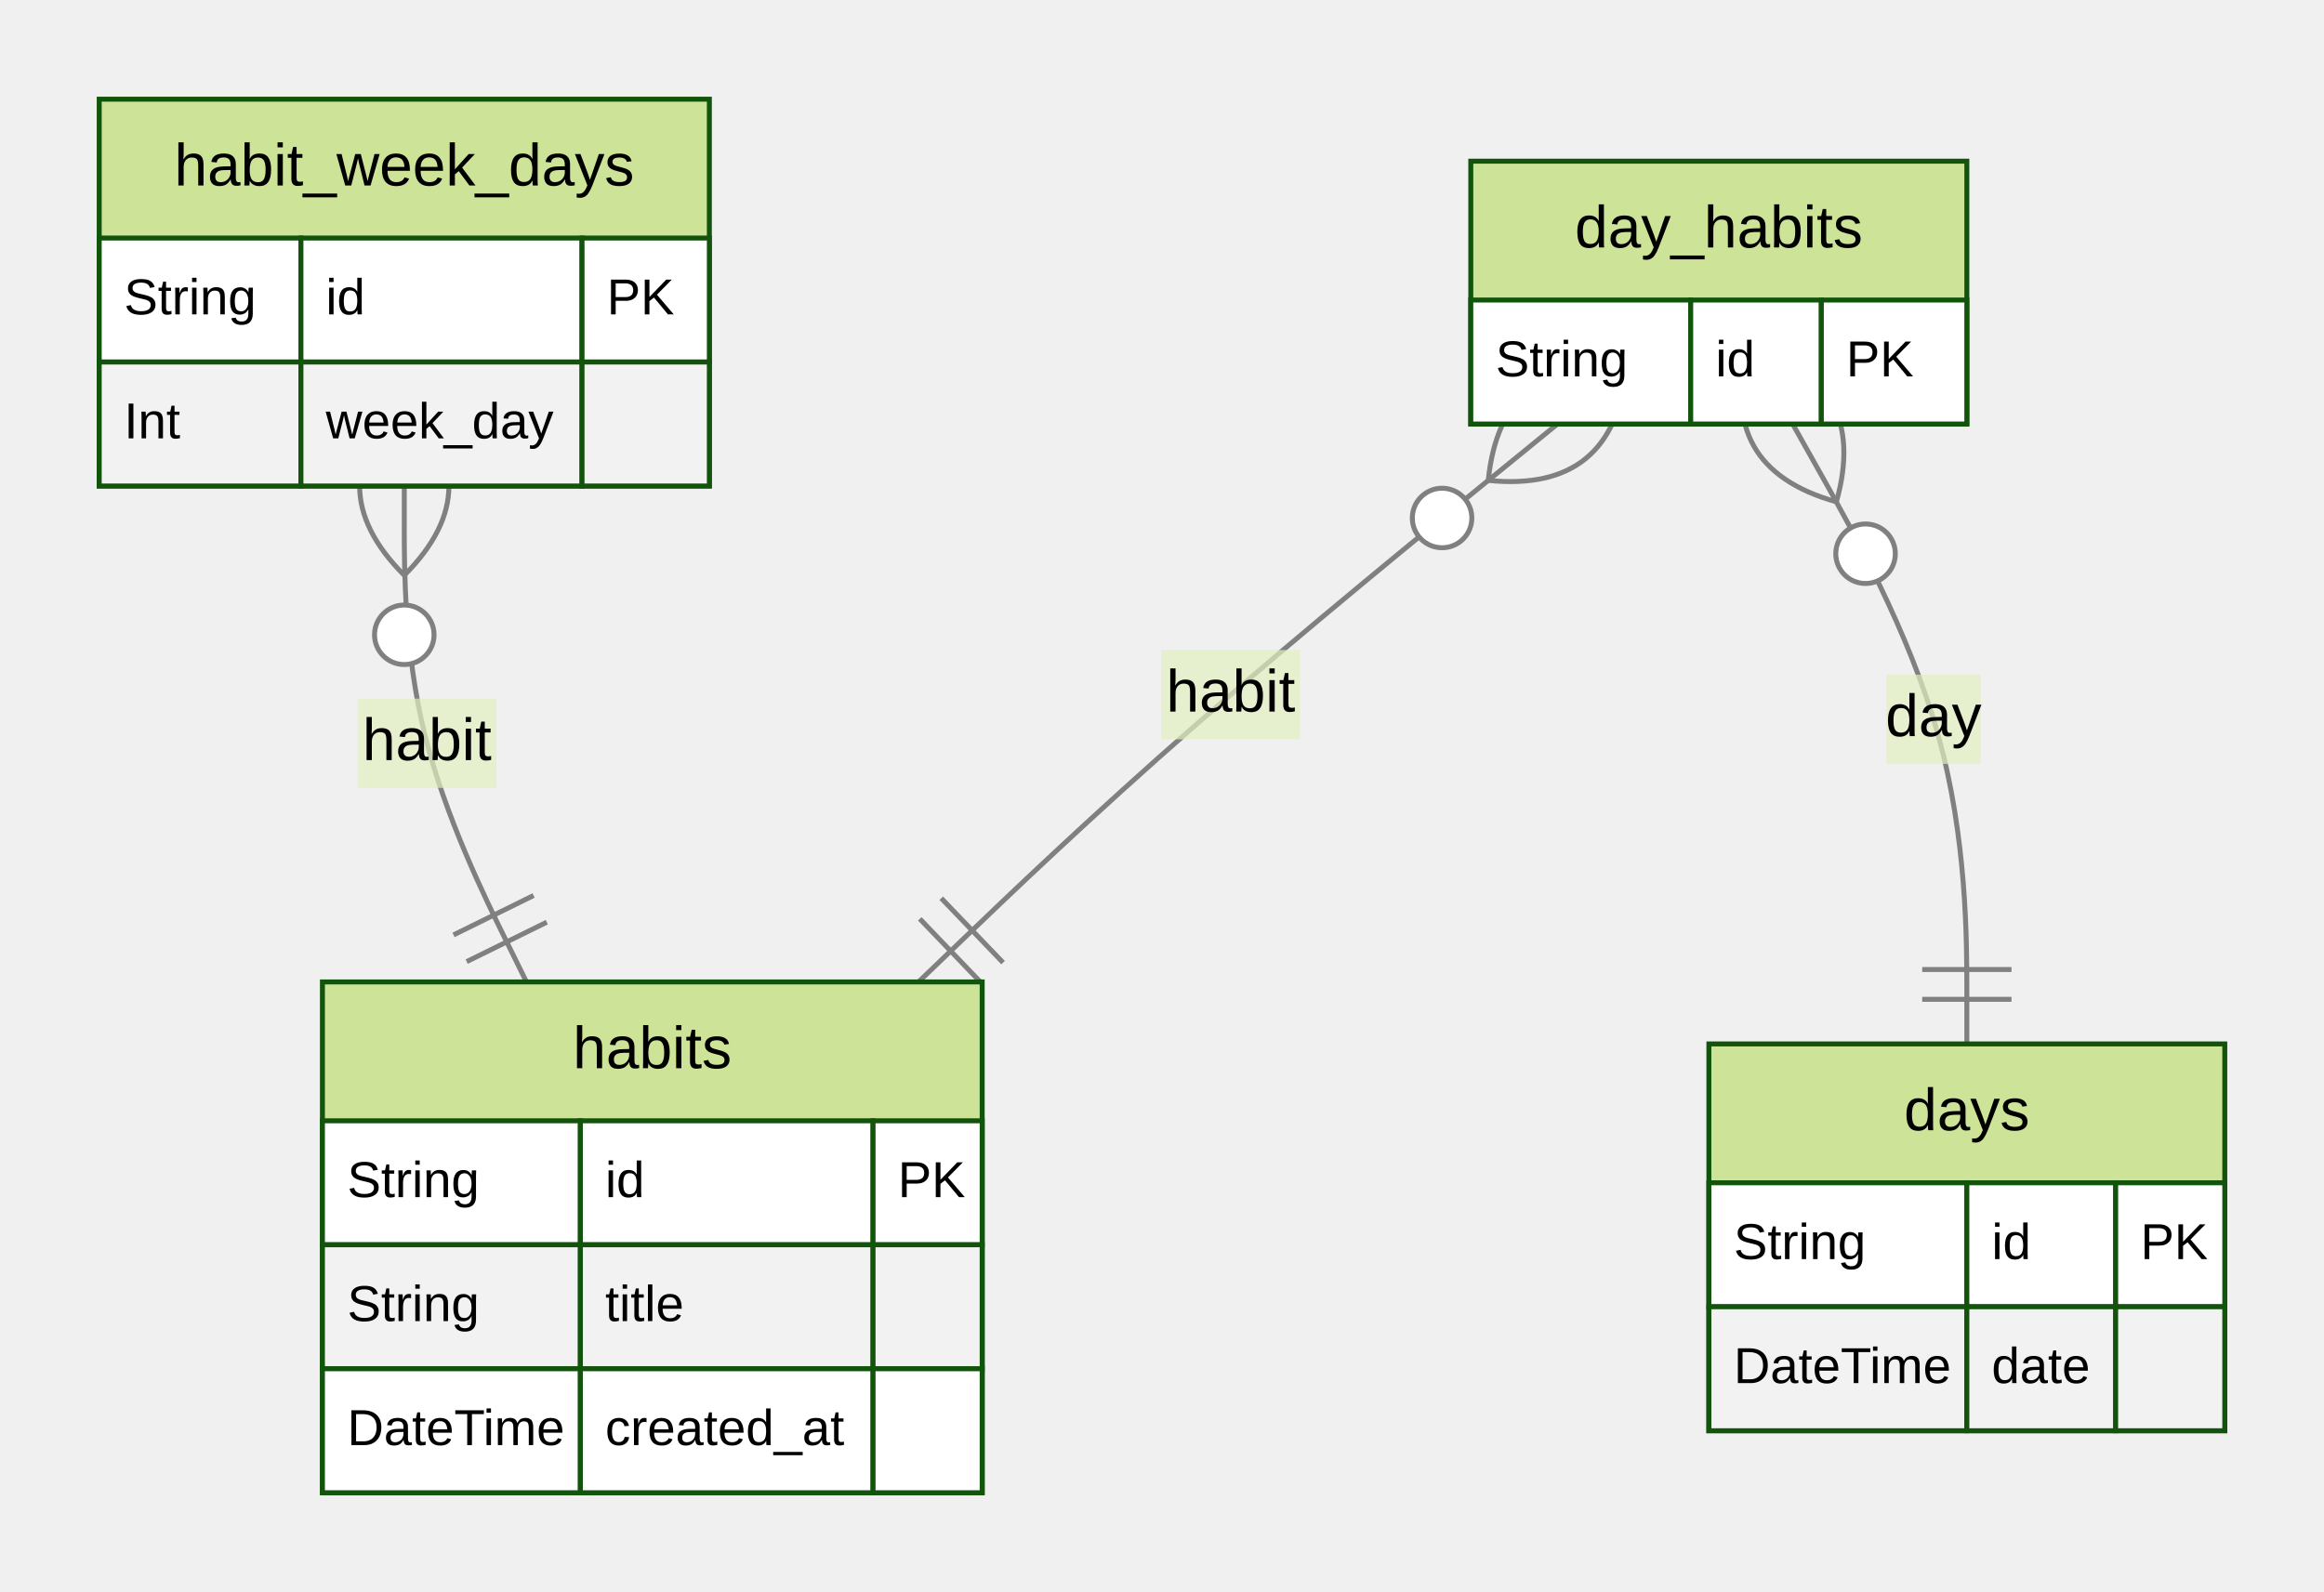
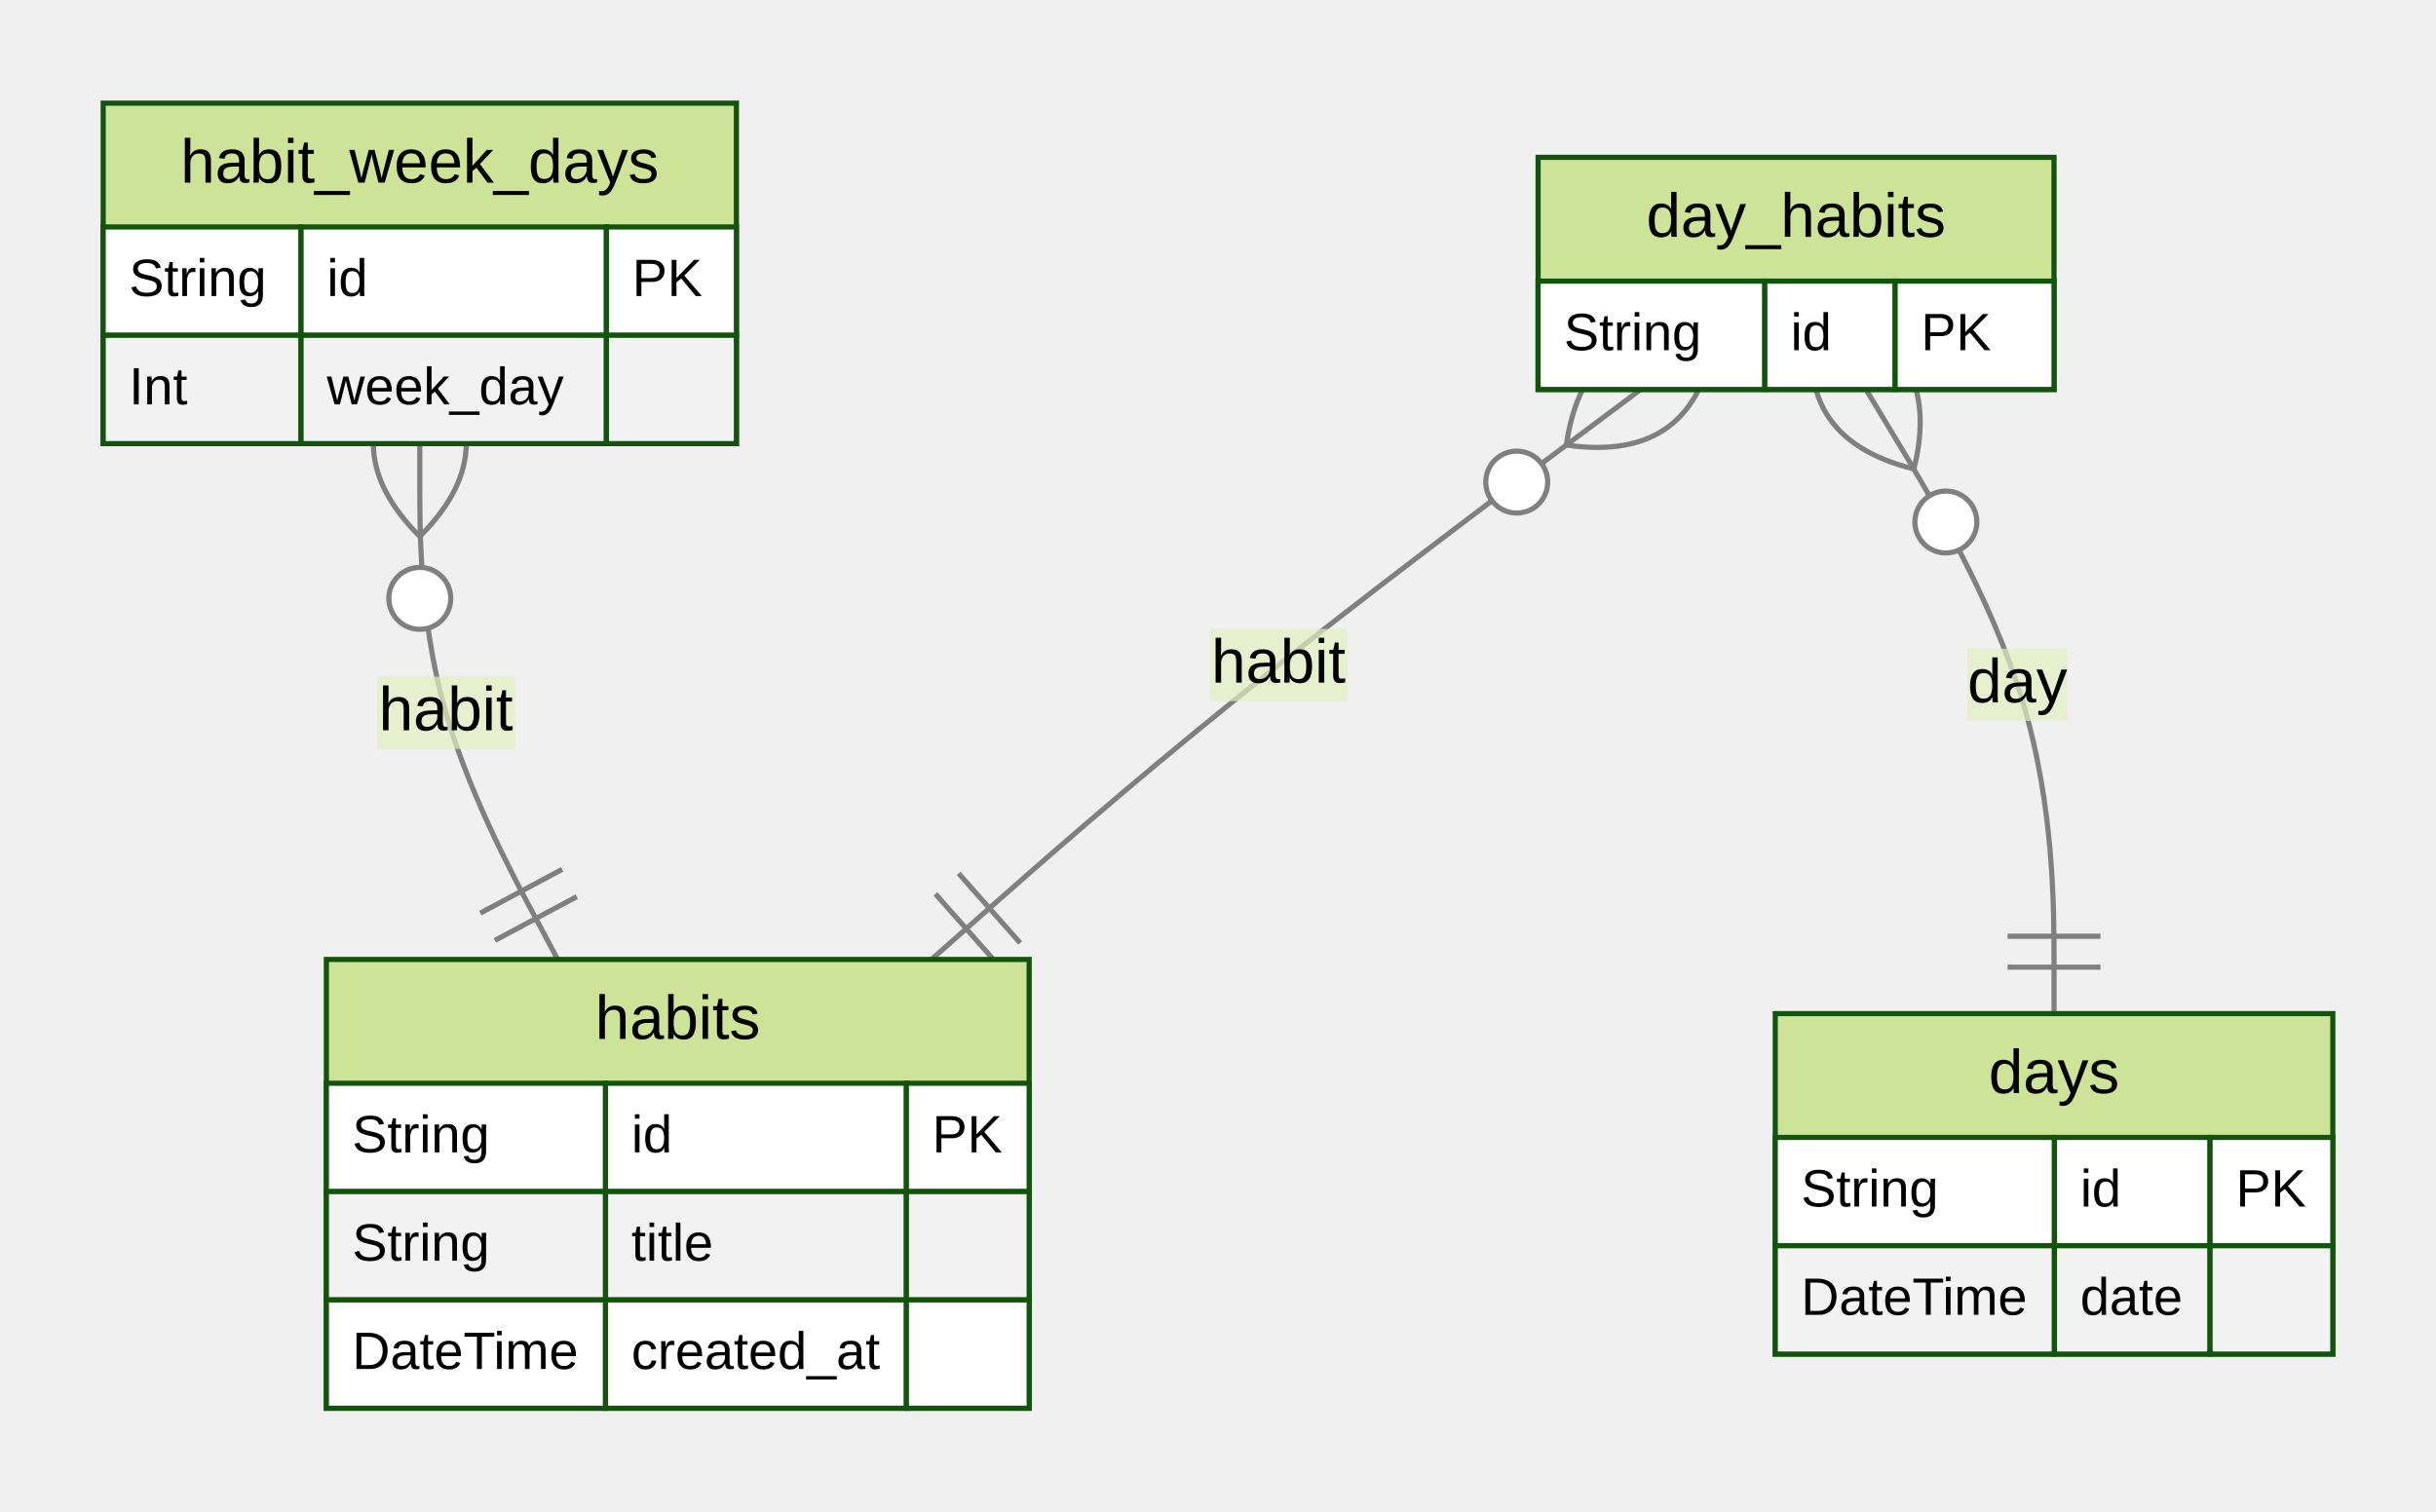
- <svg xmlns="http://www.w3.org/2000/svg" aria-roledescription="er" viewBox="0 0 468.5 321" style="max-width: 468.5px; background-color: white;" width="100%" id="mermaid-0">
+ <svg xmlns="http://www.w3.org/2000/svg" aria-roledescription="er" viewBox="0 0 472.158 293" style="max-width: 472.158px; background-color: white;" width="100%" id="mermaid-0">
  <style>#mermaid-0{font-family:"trebuchet ms",verdana,arial,sans-serif;font-size:16px;fill:#000000;}#mermaid-0 .error-icon{fill:#552222;}#mermaid-0 .error-text{fill:#552222;stroke:#552222;}#mermaid-0 .edge-thickness-normal{stroke-width:2px;}#mermaid-0 .edge-thickness-thick{stroke-width:3.5px;}#mermaid-0 .edge-pattern-solid{stroke-dasharray:0;}#mermaid-0 .edge-pattern-dashed{stroke-dasharray:3;}#mermaid-0 .edge-pattern-dotted{stroke-dasharray:2;}#mermaid-0 .marker{fill:#000000;stroke:#000000;}#mermaid-0 .marker.cross{stroke:#000000;}#mermaid-0 svg{font-family:"trebuchet ms",verdana,arial,sans-serif;font-size:16px;}#mermaid-0 .entityBox{fill:#cde498;stroke:#13540c;}#mermaid-0 .attributeBoxOdd{fill:#ffffff;stroke:#13540c;}#mermaid-0 .attributeBoxEven{fill:#f2f2f2;stroke:#13540c;}#mermaid-0 .relationshipLabelBox{fill:hsl(78.158, 58.462%, 84.51%);opacity:0.7;background-color:hsl(78.158, 58.462%, 84.51%);}#mermaid-0 .relationshipLabelBox rect{opacity:0.5;}#mermaid-0 .relationshipLine{stroke:#000000;}#mermaid-0 .entityTitleText{text-anchor:middle;font-size:18px;fill:#000000;}#mermaid-0 :root{--mermaid-font-family:"trebuchet ms",verdana,arial,sans-serif;}</style>
  <g />
  <defs>
    <marker orient="auto" markerHeight="18" markerWidth="18" refY="9" refX="0" id="ONLY_ONE_START">
      <path d="M9,0 L9,18 M15,0 L15,18" fill="none" stroke="gray" />
    </marker>
  </defs>
  <defs>
    <marker orient="auto" markerHeight="18" markerWidth="18" refY="9" refX="18" id="ONLY_ONE_END">
      <path d="M3,0 L3,18 M9,0 L9,18" fill="none" stroke="gray" />
    </marker>
  </defs>
  <defs>
    <marker orient="auto" markerHeight="18" markerWidth="30" refY="9" refX="0" id="ZERO_OR_ONE_START">
      <circle r="6" cy="9" cx="21" fill="white" stroke="gray" />
      <path d="M9,0 L9,18" fill="none" stroke="gray" />
    </marker>
  </defs>
  <defs>
    <marker orient="auto" markerHeight="18" markerWidth="30" refY="9" refX="30" id="ZERO_OR_ONE_END">
      <circle r="6" cy="9" cx="9" fill="white" stroke="gray" />
      <path d="M21,0 L21,18" fill="none" stroke="gray" />
    </marker>
  </defs>
  <defs>
    <marker orient="auto" markerHeight="36" markerWidth="45" refY="18" refX="18" id="ONE_OR_MORE_START">
      <path d="M0,18 Q 18,0 36,18 Q 18,36 0,18 M42,9 L42,27" fill="none" stroke="gray" />
    </marker>
  </defs>
  <defs>
    <marker orient="auto" markerHeight="36" markerWidth="45" refY="18" refX="27" id="ONE_OR_MORE_END">
      <path d="M3,9 L3,27 M9,18 Q27,0 45,18 Q27,36 9,18" fill="none" stroke="gray" />
    </marker>
  </defs>
  <defs>
    <marker orient="auto" markerHeight="36" markerWidth="57" refY="18" refX="18" id="ZERO_OR_MORE_START">
      <circle r="6" cy="18" cx="48" fill="white" stroke="gray" />
      <path d="M0,18 Q18,0 36,18 Q18,36 0,18" fill="none" stroke="gray" />
    </marker>
  </defs>
  <defs>
    <marker orient="auto" markerHeight="36" markerWidth="57" refY="18" refX="39" id="ZERO_OR_MORE_END">
      <circle r="6" cy="18" cx="9" fill="white" stroke="gray" />
      <path d="M21,18 Q39,0 57,18 Q39,36 21,18" fill="none" stroke="gray" />
    </marker>
  </defs>
-   <path style="stroke: gray; fill: none;" marker-start="url(#ZERO_OR_MORE_START)" marker-end="url(#ONLY_ONE_END)" d="M81.5,98L81.5,106.333C81.5,114.667,81.5,131.333,85.605,148C89.71,164.667,97.92,181.333,102.025,189.667L106.131,198" class="er relationshipLine" />
-   <path style="stroke: gray; fill: none;" marker-start="url(#ZERO_OR_MORE_START)" marker-end="url(#ONLY_ONE_END)" d="M361.388,85.5L367.24,95.917C373.092,106.333,384.796,127.167,390.648,148C396.5,168.833,396.5,189.667,396.5,200.083L396.5,210.5" class="er relationshipLine" />
-   <path style="stroke: gray; fill: none;" marker-start="url(#ZERO_OR_MORE_START)" marker-end="url(#ONLY_ONE_END)" d="M313.971,85.5L301.184,95.917C288.397,106.333,262.824,127.167,241.354,145.917C219.885,164.667,202.521,181.333,193.839,189.667L185.156,198" class="er relationshipLine" />
-   <g transform="translate(65,198 )" id="entity-habits-cee338df-eedc-43ef-81e6-523b92b65eed">
-     <rect height="103" width="133" y="0" x="0" class="er entityBox" />
-     <text style="dominant-baseline: middle; text-anchor: middle; font-size: 12px;" transform="translate(66.5,14)" y="0" x="0" id="text-entity-habits-cee338df-eedc-43ef-81e6-523b92b65eed" class="er entityLabel">habits</text>
-     <rect height="25" width="52" y="28" x="0" class="er attributeBoxOdd" />
-     <text style="dominant-baseline: middle; font-size: 10.2px;" transform="translate(5,40.5)" y="0" x="0" id="text-entity-habits-cee338df-eedc-43ef-81e6-523b92b65eed-attr-1-type" class="er entityLabel">String</text>
-     <rect height="25" width="59" y="28" x="52" class="er attributeBoxOdd" />
-     <text style="dominant-baseline: middle; font-size: 10.2px;" transform="translate(57,40.5)" y="0" x="0" id="text-entity-habits-cee338df-eedc-43ef-81e6-523b92b65eed-attr-1-name" class="er entityLabel">id</text>
-     <rect height="25" width="22" y="28" x="111" class="er attributeBoxOdd" />
-     <text style="dominant-baseline: middle; font-size: 10.2px;" transform="translate(116,40.5)" y="0" x="0" id="text-entity-habits-cee338df-eedc-43ef-81e6-523b92b65eed-attr-1-key" class="er entityLabel">PK</text>
-     <rect height="25" width="52" y="53" x="0" class="er attributeBoxEven" />
-     <text style="dominant-baseline: middle; font-size: 10.2px;" transform="translate(5,65.5)" y="0" x="0" id="text-entity-habits-cee338df-eedc-43ef-81e6-523b92b65eed-attr-2-type" class="er entityLabel">String</text>
-     <rect height="25" width="59" y="53" x="52" class="er attributeBoxEven" />
-     <text style="dominant-baseline: middle; font-size: 10.2px;" transform="translate(57,65.5)" y="0" x="0" id="text-entity-habits-cee338df-eedc-43ef-81e6-523b92b65eed-attr-2-name" class="er entityLabel">title</text>
-     <rect height="25" width="22" y="53" x="111" class="er attributeBoxEven" />
-     <text style="dominant-baseline: middle; font-size: 10.2px;" transform="translate(116,65.5)" y="0" x="0" id="text-entity-habits-cee338df-eedc-43ef-81e6-523b92b65eed-attr-2-key" class="er entityLabel" />
-     <rect height="25" width="52" y="78" x="0" class="er attributeBoxOdd" />
-     <text style="dominant-baseline: middle; font-size: 10.2px;" transform="translate(5,90.5)" y="0" x="0" id="text-entity-habits-cee338df-eedc-43ef-81e6-523b92b65eed-attr-3-type" class="er entityLabel">DateTime</text>
-     <rect height="25" width="59" y="78" x="52" class="er attributeBoxOdd" />
-     <text style="dominant-baseline: middle; font-size: 10.2px;" transform="translate(57,90.5)" y="0" x="0" id="text-entity-habits-cee338df-eedc-43ef-81e6-523b92b65eed-attr-3-name" class="er entityLabel">created_at</text>
-     <rect height="25" width="22" y="78" x="111" class="er attributeBoxOdd" />
-     <text style="dominant-baseline: middle; font-size: 10.2px;" transform="translate(116,90.5)" y="0" x="0" id="text-entity-habits-cee338df-eedc-43ef-81e6-523b92b65eed-attr-3-key" class="er entityLabel" />
+   <path style="stroke: gray; fill: none;" marker-start="url(#ZERO_OR_MORE_START)" marker-end="url(#ONLY_ONE_END)" d="M81.367,86L81.367,94.333C81.367,102.667,81.367,119.333,85.824,136C90.28,152.667,99.192,169.333,103.649,177.667L108.105,186" class="er relationshipLine" />
+   <path style="stroke: gray; fill: none;" marker-start="url(#ZERO_OR_MORE_START)" marker-end="url(#ONLY_ONE_END)" d="M361.677,75.5L367.752,85.583C373.826,95.667,385.975,115.833,392.049,136C398.123,156.167,398.123,176.333,398.123,186.417L398.123,196.5" class="er relationshipLine" />
+   <path style="stroke: gray; fill: none;" marker-start="url(#ZERO_OR_MORE_START)" marker-end="url(#ONLY_ONE_END)" d="M318.013,75.5L304.519,85.583C291.026,95.667,264.038,115.833,241.125,134.25C218.212,152.667,199.374,169.333,189.955,177.667L180.535,186" class="er relationshipLine" />
+   <g transform="translate(63.25739,186 )" id="entity-habits-742c00cf-4603-4b45-8431-7256e829ffdd">
+     <rect height="87" width="136.22" y="0" x="0" class="er entityBox" />
+     <text style="dominant-baseline: middle; text-anchor: middle; font-size: 12px;" transform="translate(68.1098,12)" y="0" x="0" id="text-entity-habits-742c00cf-4603-4b45-8431-7256e829ffdd" class="er entityLabel">habits</text>
+     <rect height="21" width="54.113" y="24" x="0" class="er attributeBoxOdd" />
+     <text style="dominant-baseline: middle; font-size: 10.2px;" transform="translate(5,34.5)" y="0" x="0" id="text-entity-habits-742c00cf-4603-4b45-8431-7256e829ffdd-attr-1-type" class="er entityLabel">String</text>
+     <rect height="21" width="58.311" y="24" x="54.113" class="er attributeBoxOdd" />
+     <text style="dominant-baseline: middle; font-size: 10.2px;" transform="translate(59.11313,34.5)" y="0" x="0" id="text-entity-habits-742c00cf-4603-4b45-8431-7256e829ffdd-attr-1-name" class="er entityLabel">id</text>
+     <rect height="21" width="23.795" y="24" x="112.425" class="er attributeBoxOdd" />
+     <text style="dominant-baseline: middle; font-size: 10.2px;" transform="translate(117.4246,34.5)" y="0" x="0" id="text-entity-habits-742c00cf-4603-4b45-8431-7256e829ffdd-attr-1-key" class="er entityLabel">PK</text>
+     <rect height="21" width="54.113" y="45" x="0" class="er attributeBoxEven" />
+     <text style="dominant-baseline: middle; font-size: 10.2px;" transform="translate(5,55.5)" y="0" x="0" id="text-entity-habits-742c00cf-4603-4b45-8431-7256e829ffdd-attr-2-type" class="er entityLabel">String</text>
+     <rect height="21" width="58.311" y="45" x="54.113" class="er attributeBoxEven" />
+     <text style="dominant-baseline: middle; font-size: 10.2px;" transform="translate(59.11313,55.5)" y="0" x="0" id="text-entity-habits-742c00cf-4603-4b45-8431-7256e829ffdd-attr-2-name" class="er entityLabel">title</text>
+     <rect height="21" width="23.795" y="45" x="112.425" class="er attributeBoxEven" />
+     <text style="dominant-baseline: middle; font-size: 10.2px;" transform="translate(117.4246,55.5)" y="0" x="0" id="text-entity-habits-742c00cf-4603-4b45-8431-7256e829ffdd-attr-2-key" class="er entityLabel" />
+     <rect height="21" width="54.113" y="66" x="0" class="er attributeBoxOdd" />
+     <text style="dominant-baseline: middle; font-size: 10.2px;" transform="translate(5,76.5)" y="0" x="0" id="text-entity-habits-742c00cf-4603-4b45-8431-7256e829ffdd-attr-3-type" class="er entityLabel">DateTime</text>
+     <rect height="21" width="58.311" y="66" x="54.113" class="er attributeBoxOdd" />
+     <text style="dominant-baseline: middle; font-size: 10.2px;" transform="translate(59.11313,76.5)" y="0" x="0" id="text-entity-habits-742c00cf-4603-4b45-8431-7256e829ffdd-attr-3-name" class="er entityLabel">created_at</text>
+     <rect height="21" width="23.795" y="66" x="112.425" class="er attributeBoxOdd" />
+     <text style="dominant-baseline: middle; font-size: 10.2px;" transform="translate(117.4246,76.5)" y="0" x="0" id="text-entity-habits-742c00cf-4603-4b45-8431-7256e829ffdd-attr-3-key" class="er entityLabel" />
  </g>
-   <g transform="translate(20,20 )" id="entity-habitweekdays-697dd5eb-109f-42ff-9249-0f507ff5d67a">
-     <rect height="78" width="123" y="0" x="0" class="er entityBox" />
-     <text style="dominant-baseline: middle; text-anchor: middle; font-size: 12px;" transform="translate(61.5,14)" y="0" x="0" id="text-entity-habitweekdays-697dd5eb-109f-42ff-9249-0f507ff5d67a" class="er entityLabel">habit_week_days</text>
-     <rect height="25" width="40.667" y="28" x="0" class="er attributeBoxOdd" />
-     <text style="dominant-baseline: middle; font-size: 10.2px;" transform="translate(5,40.5)" y="0" x="0" id="text-entity-habitweekdays-697dd5eb-109f-42ff-9249-0f507ff5d67a-attr-1-type" class="er entityLabel">String</text>
-     <rect height="25" width="56.667" y="28" x="40.667" class="er attributeBoxOdd" />
-     <text style="dominant-baseline: middle; font-size: 10.2px;" transform="translate(45.66667,40.5)" y="0" x="0" id="text-entity-habitweekdays-697dd5eb-109f-42ff-9249-0f507ff5d67a-attr-1-name" class="er entityLabel">id</text>
-     <rect height="25" width="25.667" y="28" x="97.333" class="er attributeBoxOdd" />
-     <text style="dominant-baseline: middle; font-size: 10.2px;" transform="translate(102.3333,40.5)" y="0" x="0" id="text-entity-habitweekdays-697dd5eb-109f-42ff-9249-0f507ff5d67a-attr-1-key" class="er entityLabel">PK</text>
-     <rect height="25" width="40.667" y="53" x="0" class="er attributeBoxEven" />
-     <text style="dominant-baseline: middle; font-size: 10.2px;" transform="translate(5,65.5)" y="0" x="0" id="text-entity-habitweekdays-697dd5eb-109f-42ff-9249-0f507ff5d67a-attr-2-type" class="er entityLabel">Int</text>
-     <rect height="25" width="56.667" y="53" x="40.667" class="er attributeBoxEven" />
-     <text style="dominant-baseline: middle; font-size: 10.2px;" transform="translate(45.66667,65.5)" y="0" x="0" id="text-entity-habitweekdays-697dd5eb-109f-42ff-9249-0f507ff5d67a-attr-2-name" class="er entityLabel">week_day</text>
-     <rect height="25" width="25.667" y="53" x="97.333" class="er attributeBoxEven" />
-     <text style="dominant-baseline: middle; font-size: 10.2px;" transform="translate(102.3333,65.5)" y="0" x="0" id="text-entity-habitweekdays-697dd5eb-109f-42ff-9249-0f507ff5d67a-attr-2-key" class="er entityLabel" />
+   <g transform="translate(20,20 )" id="entity-habitweekdays-01a033cf-a88e-468f-a189-eefcf078840a">
+     <rect height="66" width="122.734" y="0" x="0" class="er entityBox" />
+     <text style="dominant-baseline: middle; text-anchor: middle; font-size: 12px;" transform="translate(61.36719,12)" y="0" x="0" id="text-entity-habitweekdays-01a033cf-a88e-468f-a189-eefcf078840a" class="er entityLabel">habit_week_days</text>
+     <rect height="21" width="38.351" y="24" x="0" class="er attributeBoxOdd" />
+     <text style="dominant-baseline: middle; font-size: 10.2px;" transform="translate(5,34.5)" y="0" x="0" id="text-entity-habitweekdays-01a033cf-a88e-468f-a189-eefcf078840a-attr-1-type" class="er entityLabel">String</text>
+     <rect height="21" width="59.184" y="24" x="38.351" class="er attributeBoxOdd" />
+     <text style="dominant-baseline: middle; font-size: 10.2px;" transform="translate(43.35122,34.5)" y="0" x="0" id="text-entity-habitweekdays-01a033cf-a88e-468f-a189-eefcf078840a-attr-1-name" class="er entityLabel">id</text>
+     <rect height="21" width="25.199" y="24" x="97.535" class="er attributeBoxOdd" />
+     <text style="dominant-baseline: middle; font-size: 10.2px;" transform="translate(102.5352,34.5)" y="0" x="0" id="text-entity-habitweekdays-01a033cf-a88e-468f-a189-eefcf078840a-attr-1-key" class="er entityLabel">PK</text>
+     <rect height="21" width="38.351" y="45" x="0" class="er attributeBoxEven" />
+     <text style="dominant-baseline: middle; font-size: 10.2px;" transform="translate(5,55.5)" y="0" x="0" id="text-entity-habitweekdays-01a033cf-a88e-468f-a189-eefcf078840a-attr-2-type" class="er entityLabel">Int</text>
+     <rect height="21" width="59.184" y="45" x="38.351" class="er attributeBoxEven" />
+     <text style="dominant-baseline: middle; font-size: 10.2px;" transform="translate(43.35122,55.5)" y="0" x="0" id="text-entity-habitweekdays-01a033cf-a88e-468f-a189-eefcf078840a-attr-2-name" class="er entityLabel">week_day</text>
+     <rect height="21" width="25.199" y="45" x="97.535" class="er attributeBoxEven" />
+     <text style="dominant-baseline: middle; font-size: 10.2px;" transform="translate(102.5352,55.5)" y="0" x="0" id="text-entity-habitweekdays-01a033cf-a88e-468f-a189-eefcf078840a-attr-2-key" class="er entityLabel" />
  </g>
-   <g transform="translate(344.5,210.5 )" id="entity-days-2918e8e9-0926-40e4-9570-85897c95072b">
-     <rect height="78" width="104" y="0" x="0" class="er entityBox" />
-     <text style="dominant-baseline: middle; text-anchor: middle; font-size: 12px;" transform="translate(52,14)" y="0" x="0" id="text-entity-days-2918e8e9-0926-40e4-9570-85897c95072b" class="er entityLabel">days</text>
-     <rect height="25" width="52" y="28" x="0" class="er attributeBoxOdd" />
-     <text style="dominant-baseline: middle; font-size: 10.2px;" transform="translate(5,40.5)" y="0" x="0" id="text-entity-days-2918e8e9-0926-40e4-9570-85897c95072b-attr-1-type" class="er entityLabel">String</text>
-     <rect height="25" width="30" y="28" x="52" class="er attributeBoxOdd" />
-     <text style="dominant-baseline: middle; font-size: 10.2px;" transform="translate(57,40.5)" y="0" x="0" id="text-entity-days-2918e8e9-0926-40e4-9570-85897c95072b-attr-1-name" class="er entityLabel">id</text>
-     <rect height="25" width="22" y="28" x="82" class="er attributeBoxOdd" />
-     <text style="dominant-baseline: middle; font-size: 10.2px;" transform="translate(87,40.5)" y="0" x="0" id="text-entity-days-2918e8e9-0926-40e4-9570-85897c95072b-attr-1-key" class="er entityLabel">PK</text>
-     <rect height="25" width="52" y="53" x="0" class="er attributeBoxEven" />
-     <text style="dominant-baseline: middle; font-size: 10.2px;" transform="translate(5,65.5)" y="0" x="0" id="text-entity-days-2918e8e9-0926-40e4-9570-85897c95072b-attr-2-type" class="er entityLabel">DateTime</text>
-     <rect height="25" width="30" y="53" x="52" class="er attributeBoxEven" />
-     <text style="dominant-baseline: middle; font-size: 10.2px;" transform="translate(57,65.5)" y="0" x="0" id="text-entity-days-2918e8e9-0926-40e4-9570-85897c95072b-attr-2-name" class="er entityLabel">date</text>
-     <rect height="25" width="22" y="53" x="82" class="er attributeBoxEven" />
-     <text style="dominant-baseline: middle; font-size: 10.2px;" transform="translate(87,65.5)" y="0" x="0" id="text-entity-days-2918e8e9-0926-40e4-9570-85897c95072b-attr-2-key" class="er entityLabel" />
+   <g transform="translate(344.0882,196.5 )" id="entity-days-b8b9de9a-f968-4a4c-92d1-084660fadc9b">
+     <rect height="66" width="108.07" y="0" x="0" class="er entityBox" />
+     <text style="dominant-baseline: middle; text-anchor: middle; font-size: 12px;" transform="translate(54.03506,12)" y="0" x="0" id="text-entity-days-b8b9de9a-f968-4a4c-92d1-084660fadc9b" class="er entityLabel">days</text>
+     <rect height="21" width="54.113" y="24" x="0" class="er attributeBoxOdd" />
+     <text style="dominant-baseline: middle; font-size: 10.2px;" transform="translate(5,34.5)" y="0" x="0" id="text-entity-days-b8b9de9a-f968-4a4c-92d1-084660fadc9b-attr-1-type" class="er entityLabel">String</text>
+     <rect height="21" width="30.162" y="24" x="54.113" class="er attributeBoxOdd" />
+     <text style="dominant-baseline: middle; font-size: 10.2px;" transform="translate(59.11313,34.5)" y="0" x="0" id="text-entity-days-b8b9de9a-f968-4a4c-92d1-084660fadc9b-attr-1-name" class="er entityLabel">id</text>
+     <rect height="21" width="23.795" y="24" x="84.275" class="er attributeBoxOdd" />
+     <text style="dominant-baseline: middle; font-size: 10.2px;" transform="translate(89.27515,34.5)" y="0" x="0" id="text-entity-days-b8b9de9a-f968-4a4c-92d1-084660fadc9b-attr-1-key" class="er entityLabel">PK</text>
+     <rect height="21" width="54.113" y="45" x="0" class="er attributeBoxEven" />
+     <text style="dominant-baseline: middle; font-size: 10.2px;" transform="translate(5,55.5)" y="0" x="0" id="text-entity-days-b8b9de9a-f968-4a4c-92d1-084660fadc9b-attr-2-type" class="er entityLabel">DateTime</text>
+     <rect height="21" width="30.162" y="45" x="54.113" class="er attributeBoxEven" />
+     <text style="dominant-baseline: middle; font-size: 10.2px;" transform="translate(59.11313,55.5)" y="0" x="0" id="text-entity-days-b8b9de9a-f968-4a4c-92d1-084660fadc9b-attr-2-name" class="er entityLabel">date</text>
+     <rect height="21" width="23.795" y="45" x="84.275" class="er attributeBoxEven" />
+     <text style="dominant-baseline: middle; font-size: 10.2px;" transform="translate(89.27515,55.5)" y="0" x="0" id="text-entity-days-b8b9de9a-f968-4a4c-92d1-084660fadc9b-attr-2-key" class="er entityLabel" />
  </g>
-   <g transform="translate(296.5,32.5 )" id="entity-dayhabits-63e4cbf5-7bc9-4027-8bba-471ed0250a2b">
-     <rect height="53" width="100" y="0" x="0" class="er entityBox" />
-     <text style="dominant-baseline: middle; text-anchor: middle; font-size: 12px;" transform="translate(50,14)" y="0" x="0" id="text-entity-dayhabits-63e4cbf5-7bc9-4027-8bba-471ed0250a2b" class="er entityLabel">day_habits</text>
-     <rect height="25" width="44.333" y="28" x="0" class="er attributeBoxOdd" />
-     <text style="dominant-baseline: middle; font-size: 10.2px;" transform="translate(5,40.5)" y="0" x="0" id="text-entity-dayhabits-63e4cbf5-7bc9-4027-8bba-471ed0250a2b-attr-1-type" class="er entityLabel">String</text>
-     <rect height="25" width="26.333" y="28" x="44.333" class="er attributeBoxOdd" />
-     <text style="dominant-baseline: middle; font-size: 10.2px;" transform="translate(49.33333,40.5)" y="0" x="0" id="text-entity-dayhabits-63e4cbf5-7bc9-4027-8bba-471ed0250a2b-attr-1-name" class="er entityLabel">id</text>
-     <rect height="25" width="29.333" y="28" x="70.667" class="er attributeBoxOdd" />
-     <text style="dominant-baseline: middle; font-size: 10.2px;" transform="translate(75.66667,40.5)" y="0" x="0" id="text-entity-dayhabits-63e4cbf5-7bc9-4027-8bba-471ed0250a2b-attr-1-key" class="er entityLabel">PK</text>
+   <g transform="translate(298.1232,30.5 )" id="entity-dayhabits-5f1d1a02-fb03-4b6c-80a9-da3ca8d46b63">
+     <rect height="45" width="100" y="0" x="0" class="er entityBox" />
+     <text style="dominant-baseline: middle; text-anchor: middle; font-size: 12px;" transform="translate(50,12)" y="0" x="0" id="text-entity-dayhabits-5f1d1a02-fb03-4b6c-80a9-da3ca8d46b63" class="er entityLabel">day_habits</text>
+     <rect height="21" width="43.945" y="24" x="0" class="er attributeBoxOdd" />
+     <text style="dominant-baseline: middle; font-size: 10.2px;" transform="translate(5,34.5)" y="0" x="0" id="text-entity-dayhabits-5f1d1a02-fb03-4b6c-80a9-da3ca8d46b63-attr-1-type" class="er entityLabel">String</text>
+     <rect height="21" width="25.262" y="24" x="43.945" class="er attributeBoxOdd" />
+     <text style="dominant-baseline: middle; font-size: 10.2px;" transform="translate(48.94526,34.5)" y="0" x="0" id="text-entity-dayhabits-5f1d1a02-fb03-4b6c-80a9-da3ca8d46b63-attr-1-name" class="er entityLabel">id</text>
+     <rect height="21" width="30.793" y="24" x="69.207" class="er attributeBoxOdd" />
+     <text style="dominant-baseline: middle; font-size: 10.2px;" transform="translate(74.20681,34.5)" y="0" x="0" id="text-entity-dayhabits-5f1d1a02-fb03-4b6c-80a9-da3ca8d46b63-attr-1-key" class="er entityLabel">PK</text>
  </g>
-   <rect height="18" width="28" y="140.867" x="72.082" class="er relationshipLabelBox" />
-   <text style="text-anchor: middle; dominant-baseline: middle; font-size: 12px;" y="149.867" x="86.082" id="rel1" class="er relationshipLabel">habit</text>
-   <rect height="18" width="19" y="136.033" x="380.276" class="er relationshipLabelBox" />
-   <text style="text-anchor: middle; dominant-baseline: middle; font-size: 12px;" y="145.033" x="389.776" id="rel2" class="er relationshipLabel">day</text>
-   <rect height="18" width="28" y="131.076" x="234.095" class="er relationshipLabelBox" />
-   <text style="text-anchor: middle; dominant-baseline: middle; font-size: 12px;" y="140.076" x="248.095" id="rel3" class="er relationshipLabel">habit</text>
+   <rect height="14" width="26.688" y="131.171" x="73.085" class="er relationshipLabelBox" />
+   <text style="text-anchor: middle; dominant-baseline: middle; font-size: 12px;" y="138.171" x="86.429" id="rel1" class="er relationshipLabel">habit</text>
+   <rect height="14" width="19.359" y="125.746" x="381.338" class="er relationshipLabelBox" />
+   <text style="text-anchor: middle; dominant-baseline: middle; font-size: 12px;" y="132.746" x="391.017" id="rel2" class="er relationshipLabel">day</text>
+   <rect height="14" width="26.688" y="121.925" x="234.457" class="er relationshipLabelBox" />
+   <text style="text-anchor: middle; dominant-baseline: middle; font-size: 12px;" y="128.925" x="247.801" id="rel3" class="er relationshipLabel">habit</text>
</svg>
